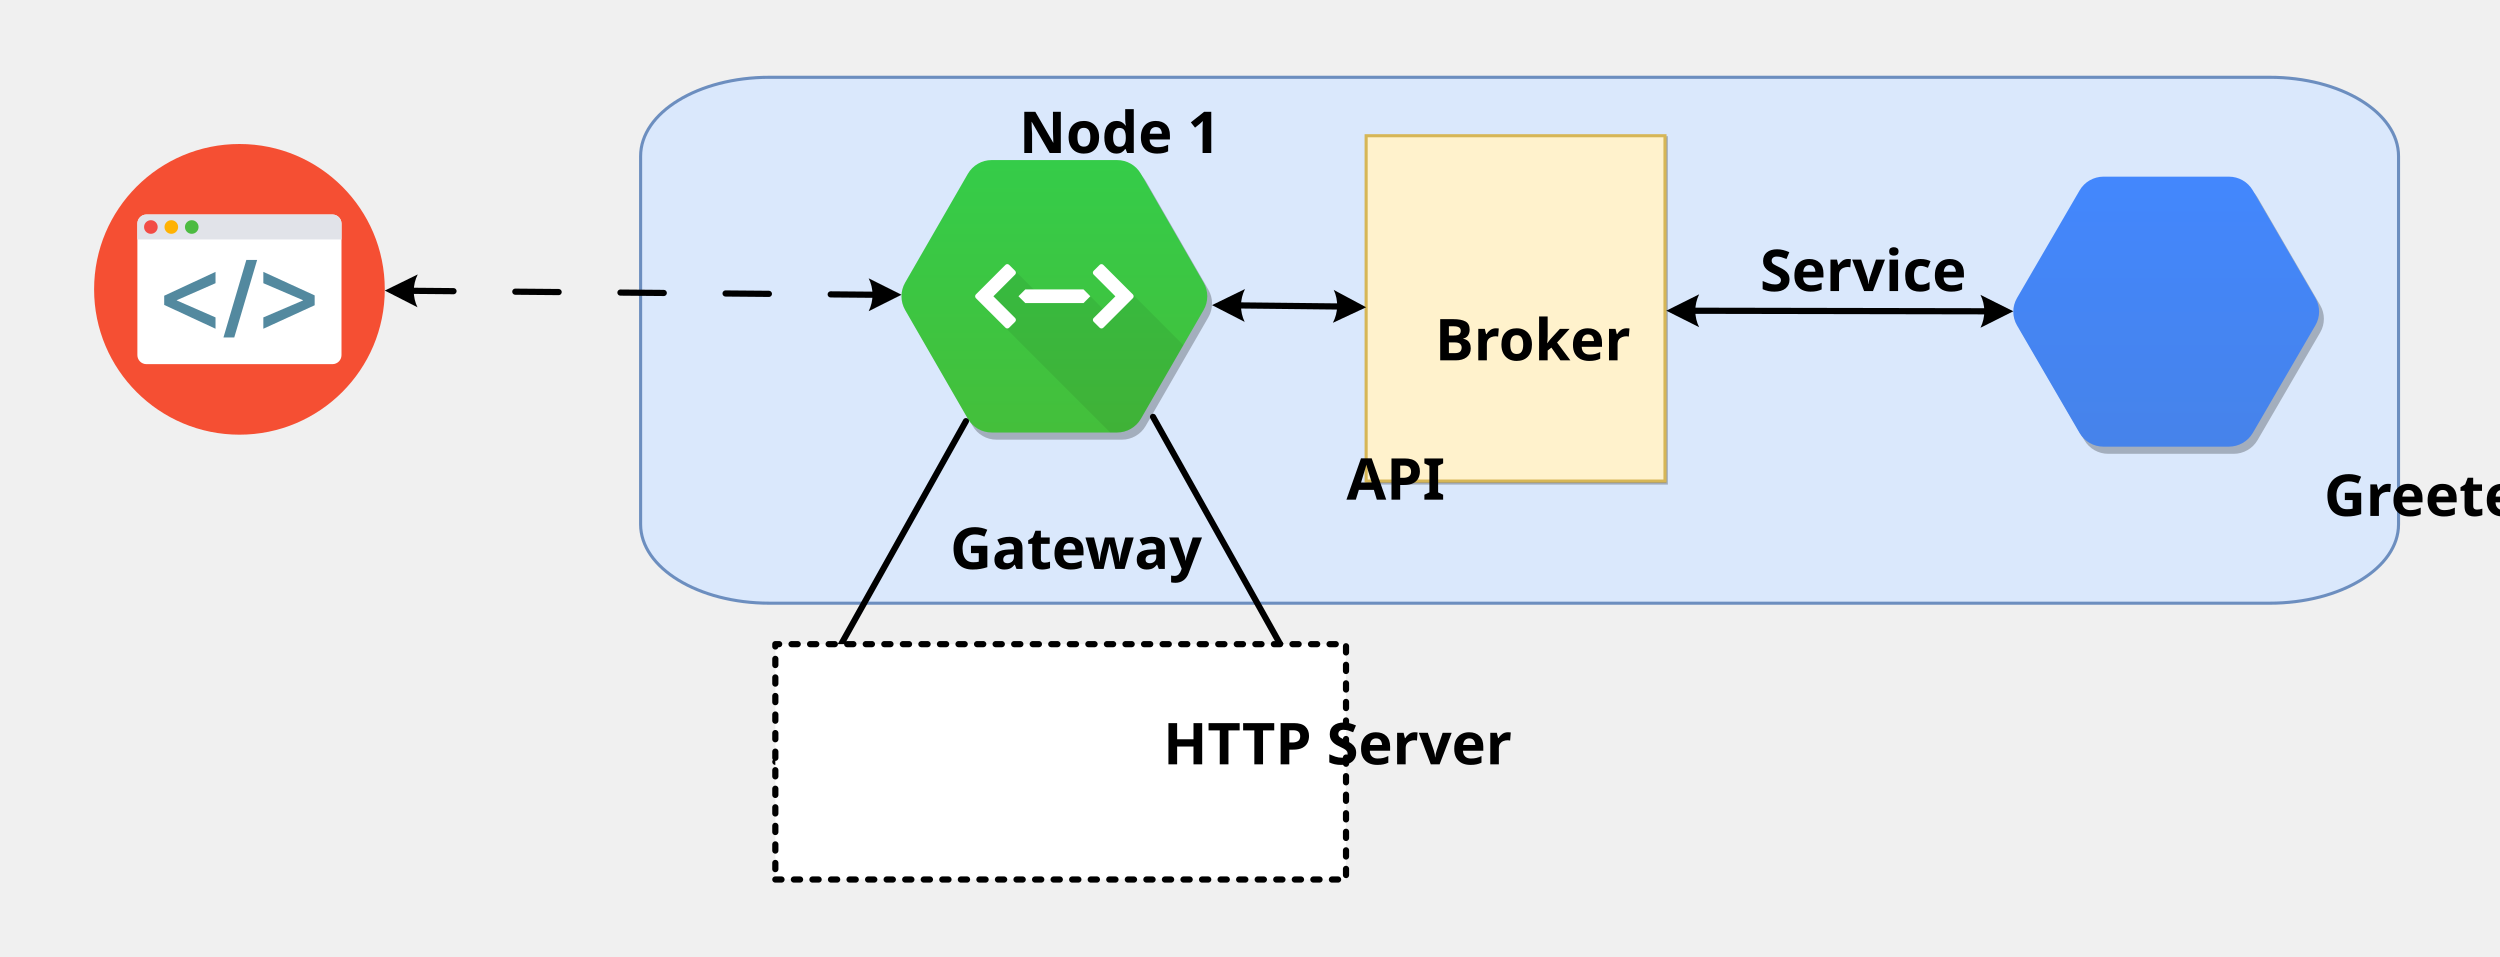
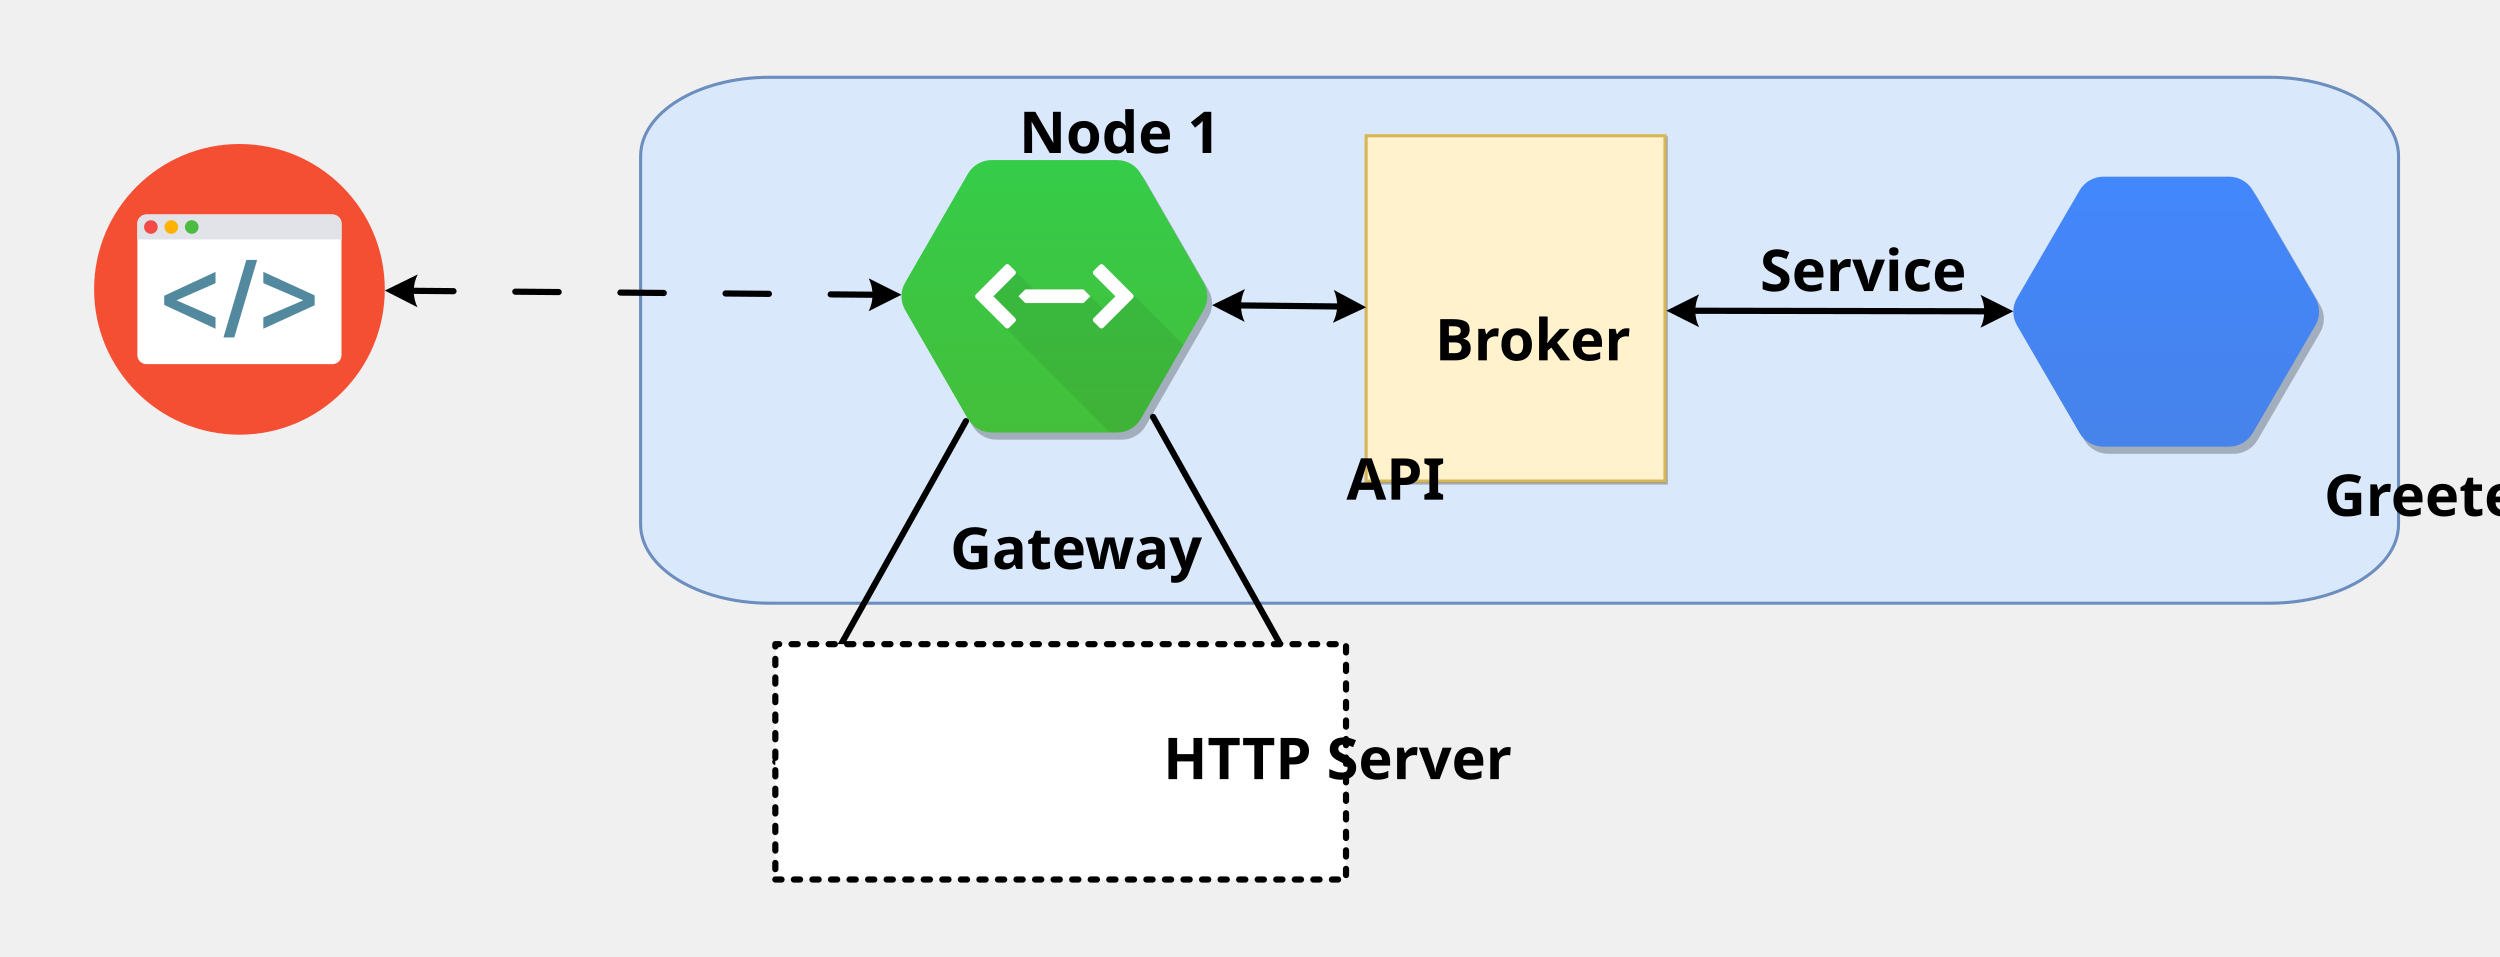
<svg xmlns="http://www.w3.org/2000/svg" xmlns:ns1="http://schemas.microsoft.com/visio/2003/SVGExtensions/" xmlns:xlink="http://www.w3.org/1999/xlink" width="8.421in" height="3.223in" viewBox="0 0 606.297 232.083" xml:space="preserve" color-interpolation-filters="sRGB" class="st25">
  <ns1:documentProperties ns1:langID="2070" ns1:metric="true" ns1:viewMarkup="false">
    <ns1:userDefs>
      <ns1:ud ns1:nameU="msvNoAutoConnect" ns1:val="VT0(1):26" />
    </ns1:userDefs>
  </ns1:documentProperties>
  <style type="text/css">
	
		.st1 {fill:#dae8fc;stroke:#6c8ebf;stroke-linecap:butt;stroke-width:0.75}
		.st2 {fill:#000000;fill-opacity:0.25;stroke:#000000;stroke-linecap:butt;stroke-opacity:0.25;stroke-width:0.75}
		.st3 {fill:#fff2cc;stroke:#d6b656;stroke-linecap:butt;stroke-width:0.75}
		.st4 {fill:#000000;font-family:Calibri;font-size:1.167em;font-weight:bold}
		.st5 {font-size:1em}
		.st6 {fill:#000000;fill-opacity:0.25;stroke:none;stroke-linecap:butt;stroke-width:0.75}
		.st7 {fill:url(#grad0-17);stroke:none;stroke-linecap:butt;stroke-width:0.75}
		.st8 {fill:#000000;fill-opacity:0.067;stroke:none;stroke-linecap:butt;stroke-width:0.75}
		.st9 {fill:#ffffff;stroke:none;stroke-linecap:butt;stroke-width:0.75}
		.st10 {fill:none;stroke:none;stroke-linecap:round;stroke-linejoin:round;stroke-width:0.75}
		.st11 {marker-end:url(#mrkr5-34);marker-start:url(#mrkr5-32);stroke:#000000;stroke-linecap:round;stroke-linejoin:round;stroke-width:1.5}
		.st12 {fill:#000000;fill-opacity:1;stroke:#000000;stroke-opacity:1;stroke-width:0.373}
		.st13 {stroke:#000000;stroke-linecap:round;stroke-linejoin:round;stroke-width:1.5}
		.st14 {fill:#ffffff;stroke:#000000;stroke-dasharray:1.5,3;stroke-linecap:round;stroke-linejoin:round;stroke-width:1.5}
		.st15 {fill:#000000;font-family:Segoe UI;font-size:1.167em;font-weight:bold}
		.st16 {marker-end:url(#mrkr5-34);marker-start:url(#mrkr5-32);stroke:#000000;stroke-dasharray:10.5,7.5,0,7.5;stroke-linecap:round;stroke-linejoin:round;stroke-width:1.5}
		.st17 {fill:#f54f33;stroke:none;stroke-linecap:butt;stroke-width:4.781}
		.st18 {fill:#ffffff;stroke:none;stroke-linecap:butt;stroke-width:4.781}
		.st19 {fill:#e1e3e9;stroke:none;stroke-linecap:butt;stroke-width:4.781}
		.st20 {fill:#f24b45;stroke:none;stroke-linecap:butt;stroke-width:4.781}
		.st21 {fill:#ffb202;stroke:none;stroke-linecap:butt;stroke-width:4.781}
		.st22 {fill:#4cbb41;stroke:none;stroke-linecap:butt;stroke-width:4.781}
		.st23 {fill:#53899f;stroke:none;stroke-linecap:butt;stroke-width:4.781}
		.st24 {fill:url(#grad0-80);stroke:none;stroke-linecap:butt;stroke-width:0.75}
		.st25 {fill:none;fill-rule:evenodd;font-size:12px;overflow:visible;stroke-linecap:square;stroke-miterlimit:3}
	
	</style>
  <defs id="Patterns_And_Gradients">
    <linearGradient id="grad0-17" x1="0" y1="0" x2="1" y2="0" gradientTransform="rotate(90 0.5 0.5)">
      <stop offset="0" stop-color="#35cc49" stop-opacity="1" />
      <stop offset="1" stop-color="#44bf3b" stop-opacity="1" />
    </linearGradient>
    <linearGradient id="grad0-80" x1="0" y1="0" x2="1" y2="0" gradientTransform="rotate(90 0.5 0.5)">
      <stop offset="0" stop-color="#4387fd" stop-opacity="1" />
      <stop offset="1" stop-color="#4683ea" stop-opacity="1" />
    </linearGradient>
  </defs>
  <defs id="Markers">
    <g id="lend5">
      <path d="M 2 1 L 0 0 L 1.981 -0.993 C 1.672 -0.365 1.673 0.373 1.985 1 " style="stroke:none" />
    </g>
    <marker id="mrkr5-32" class="st12" ns1:arrowType="5" ns1:arrowSize="2" ns1:setback="4.45" refX="4.45" orient="auto" markerUnits="strokeWidth" overflow="visible">
      <use xlink:href="#lend5" transform="scale(2.68) " />
    </marker>
    <marker id="mrkr5-34" class="st12" ns1:arrowType="5" ns1:arrowSize="2" ns1:setback="4.69" refX="-4.69" orient="auto" markerUnits="strokeWidth" overflow="visible">
      <use xlink:href="#lend5" transform="scale(-2.68,-2.68) " />
    </marker>
  </defs>
-   <g ns1:mID="14" ns1:index="12" ns1:groupContext="foregroundPage">
+   <g ns1:mID="35" ns1:index="18" ns1:groupContext="foregroundPage">
    <ns1:pageProperties ns1:drawingScale="0.0393701" ns1:pageScale="0.0393701" ns1:drawingUnits="24" ns1:shadowOffsetX="9" ns1:shadowOffsetY="-9" />
    <ns1:layer ns1:name="Connector" ns1:index="0" />
    <g id="shape1-1" ns1:mID="1" ns1:groupContext="shape" transform="translate(155.339,-85.7737)">
      <path d="M0 212.95 A31.236 19.134 -180 0 0 31.24 232.08 L395.15 232.08 A31.236 19.134 -180 0 0 426.39 212.95 L426.39        123.66 A31.236 19.134 -180 0 0 395.15 104.52 L31.24 104.52 A31.236 19.134 -180 0 0 -0 123.66 L0 212.95        Z" class="st1" />
    </g>
    <g id="group2-3" transform="translate(331.318,-114.914)" ns1:mID="2" ns1:groupContext="group">
-       <g id="shape3-4" ns1:mID="3" ns1:groupContext="shape" transform="translate(0.322164,2.84217E-14)">
+       <g id="shape3-4" ns1:mID="3" ns1:groupContext="shape" transform="translate(0.322164,0)">
        <rect x="0" y="148.32" width="72.487" height="83.763" class="st2" />
      </g>
      <g id="shape4-6" ns1:mID="4" ns1:groupContext="shape" transform="translate(0,-0.483246)">
        <ns1:textBlock ns1:margins="rect(0,0,0,0)" ns1:tabSpace="42.5197" />
        <ns1:textRect cx="36.243" cy="190.201" width="72.49" height="83.763" />
        <rect x="0" y="148.32" width="72.487" height="83.763" class="st3" />
        <text x="15.44" y="186" class="st4" ns1:langID="2070">
          <ns1:paragraph ns1:horizAlign="1" />
          <ns1:tabList />Service<ns1:lf />
          <tspan x="16.7" dy="1.2em" class="st5">Broker</tspan>
        </text>
      </g>
    </g>
    <g id="group5-10" transform="translate(210.693,-91.0922)" ns1:mID="5" ns1:groupContext="group">
      <g id="group6-11" transform="translate(7.62102,-34.3433)" ns1:mID="6" ns1:groupContext="group">
-         <g id="shape7-12" ns1:mID="7" ns1:groupContext="shape" transform="translate(1.15933,-1.33582E-12)">
+         <g id="shape7-12" ns1:mID="7" ns1:groupContext="shape" transform="translate(1.15933,-1.36424E-12)">
          <path d="M16.4 228.75 L1.19 202.38 C0 200.32 0 197.77 1.19 195.71 L16.4 169.33 C17.59 167.27 19.79 166 22.17          166 L52.6 166 C54.98 166 57.18 167.27 58.37 169.33 L73.58 195.71 C74.77 197.77 74.77 200.32 73.58          202.38 L58.37 228.75 C57.18 230.81 54.98 232.08 52.6 232.08 L22.17 232.08 C19.79 232.08 17.59 230.81          16.4 228.75 Z" class="st6" />
        </g>
        <g id="shape8-14" ns1:mID="8" ns1:groupContext="shape" transform="translate(0,-1.739)">
          <path d="M16.4 228.75 L1.19 202.38 C0 200.32 0 197.77 1.19 195.71 L16.4 169.33 C17.59 167.27 19.79 166 22.17          166 L52.6 166 C54.98 166 57.18 167.27 58.37 169.33 L73.58 195.71 C74.77 197.77 74.77 200.32 73.58          202.38 L58.37 228.75 C57.18 230.81 54.98 232.08 52.6 232.08 L22.17 232.08 C19.79 232.08 17.59 230.81          16.4 228.75 Z" class="st7" />
        </g>
        <g id="shape9-18" ns1:mID="9" ns1:groupContext="shape" transform="translate(20.6535,-1.739)">
          <path d="M35.7 198.55 L28.61 202.2 L25.44 199.02 L13.01 198.67 L7.22 192.87 L0 199.05 L4.9 206.7 L30.26 232.08          L31.95 232.08 C34.33 232.08 36.52 230.81 37.72 228.75 L48.02 210.89 L35.7 198.55 Z" class="st8" />
        </g>
        <g id="shape10-20" ns1:mID="10" ns1:groupContext="shape" transform="translate(18.103,-26.9081)">
          <path d="M28 224.2 L26.35 222.54 L12.23 222.54 L10.57 224.2 L12.23 225.86 L26.35 225.86 L28 224.2 ZM9.77 229.49          L4.49 224.21 L9.77 218.94 C10.01 218.69 10.01 218.29 9.77 218.04 L8.31 216.59 C8.06 216.34 7.66          216.34 7.41 216.59 L0.24 223.76 C0 224.01 0 224.41 0.24 224.66 L1.7 226.12 L1.7 226.12 L7.42 231.83          C7.67 232.08 8.06 232.08 8.31 231.83 L9.77 230.38 C10.01 230.14 10.01 229.74 9.77 229.49 ZM28.8          218.94 L34.08 224.22 L28.8 229.49 C28.56 229.74 28.56 230.14 28.8 230.38 L30.26 231.83 C30.51 232.08          30.91 232.08 31.16 231.83 L38.33 224.66 C38.57 224.41 38.57 224.01 38.33 223.76 L36.87 222.31 L36.86          222.3 L31.15 216.59 C30.9 216.34 30.51 216.34 30.26 216.59 L28.8 218.04 C28.56 218.29 28.56 218.69          28.8 218.94 Z" class="st9" />
        </g>
      </g>
      <g id="shape11-22" ns1:mID="11" ns1:groupContext="shape">
        <ns1:textBlock ns1:margins="rect(4,4,4,4)" ns1:tabSpace="42.5197" />
        <ns1:textRect cx="45.586" cy="216.487" width="91.18" height="31.191" />
        <rect x="0" y="200.892" width="91.173" height="31.191" class="st10" />
        <text x="35.75" y="212.29" class="st4" ns1:langID="2070">
          <ns1:paragraph ns1:horizAlign="1" />
          <ns1:tabList />API<ns1:newlineChar />
          <tspan x="19.73" dy="1.2em" class="st5">Gateway</tspan>
        </text>
      </g>
    </g>
    <g id="shape12-26" ns1:mID="12" ns1:groupContext="shape" ns1:layerMember="0" transform="translate(331.318,-150.786)">
      <path d="M-6.67 225.13 L-7.03 225.12 L-30.35 224.87" class="st11" />
    </g>
    <g id="shape13-35" ns1:mID="13" ns1:groupContext="shape" transform="translate(171.496,-189.16)">
      <ns1:textBlock ns1:margins="rect(4,4,4,4)" ns1:tabSpace="42.5197" />
      <ns1:textRect cx="30.898" cy="222.083" width="61.8" height="20" />
      <rect x="0" y="212.083" width="61.795" height="20" class="st10" />
      <text x="10.11" y="226.28" class="st4" ns1:langID="2070">
        <ns1:paragraph ns1:horizAlign="1" />
        <ns1:tabList />Node 1</text>
    </g>
    <g id="shape14-38" ns1:mID="14" ns1:groupContext="shape" ns1:layerMember="0" transform="translate(234.249,-129.925)">
      <path d="M0 232.08 L-46.23 314.71" class="st13" />
    </g>
    <g id="shape15-41" ns1:mID="15" ns1:groupContext="shape" ns1:layerMember="0" transform="translate(279.628,-130.966)">
      <path d="M0 232.08 L46.81 315.75" class="st13" />
    </g>
    <g id="shape16-44" ns1:mID="16" ns1:groupContext="shape" transform="translate(188.016,-18.75)">
      <ns1:userDefs>
        <ns1:ud ns1:nameU="visVersion" ns1:val="VT0(15):26" />
      </ns1:userDefs>
      <ns1:textBlock ns1:margins="rect(4,4,4,4)" ns1:tabSpace="42.5197" />
      <ns1:textRect cx="69.21" cy="203.537" width="138.42" height="57.092" />
      <path d="M0 232.08 L138.42 232.08 L138.42 174.99 L0 174.99 L0 232.08 Z" class="st14" />
-       <text x="28.55" y="204.14" class="st15" ns1:langID="2070">
+       <text x="28.55" y="207.74" class="st15" ns1:langID="2070">
        <ns1:paragraph ns1:horizAlign="1" />
-         <ns1:tabList />HTTP Server<ns1:newlineChar />
-       </text>
+         <ns1:tabList />HTTP Server</text>
    </g>
    <g id="shape17-47" ns1:mID="17" ns1:groupContext="shape" ns1:layerMember="0" transform="translate(218.619,-153.98)">
      <path d="M-6.67 225.47 L-7.03 225.47 L-118.3 224.52" class="st16" />
    </g>
    <g id="group18-54" transform="translate(22.7812,-126.649)" ns1:mID="18" ns1:groupContext="group">
      <g id="shape19-55" ns1:mID="19" ns1:groupContext="shape">
        <ellipse cx="35.253" cy="196.83" rx="35.253" ry="35.253" class="st17" />
      </g>
      <g id="shape20-57" ns1:mID="20" ns1:groupContext="shape" transform="translate(10.4966,-17.1049)">
        <path d="M47.31 232.08 L2.2 232.08 C0.99 232.08 0 231.1 0 229.88 L0 197.99 C0 196.77 0.99 195.79 2.2 195.79 L47.31         195.79 C48.53 195.79 49.51 196.77 49.51 197.99 L49.51 229.88 C49.51 231.1 48.53 232.08 47.31 232.08         Z" class="st18" />
      </g>
      <g id="shape21-59" ns1:mID="21" ns1:groupContext="shape" transform="translate(10.4966,-47.3416)">
        <path d="M49.51 232.08 L49.51 228.23 C49.51 227.01 48.53 226.02 47.31 226.02 L2.2 226.02 C0.99 226.02 0 227.01 0         228.23 L0 232.08 L49.51 232.08 Z" class="st19" />
      </g>
      <g id="shape22-61" ns1:mID="22" ns1:groupContext="shape" transform="translate(12.1182,-48.7192)">
        <ellipse cx="1.652" cy="230.43" rx="1.652" ry="1.652" class="st20" />
      </g>
      <g id="shape23-63" ns1:mID="23" ns1:groupContext="shape" transform="translate(17.0757,-48.7192)">
        <ellipse cx="1.652" cy="230.43" rx="1.652" ry="1.652" class="st21" />
      </g>
      <g id="shape24-65" ns1:mID="24" ns1:groupContext="shape" transform="translate(22.0337,-48.7192)">
        <ellipse cx="1.652" cy="230.43" rx="1.652" ry="1.652" class="st22" />
      </g>
      <g id="group25-67" transform="translate(17.0019,-23.5722)" ns1:mID="25" ns1:groupContext="group">
        <g id="shape26-68" ns1:mID="26" ns1:groupContext="shape" transform="translate(0,-2.11904)">
          <path d="M0 224.07 L12.45 218.28 L12.45 221.03 L3.04 225.16 L3.04 225.21 L12.45 229.33 L12.45 232.08 L0 226.3          L0 224.07 Z" class="st23" />
        </g>
-         <g id="shape27-70" ns1:mID="27" ns1:groupContext="shape" transform="translate(14.3722,2.84217E-14)">
+         <g id="shape27-70" ns1:mID="27" ns1:groupContext="shape" transform="translate(14.3722,0)">
          <path d="M0 232.08 L5.55 213.27 L8.17 213.27 L2.62 232.08 L0 232.08 Z" class="st23" />
        </g>
        <g id="shape28-72" ns1:mID="28" ns1:groupContext="shape" transform="translate(24.0481,-2.11904)">
          <path d="M12.45 226.38 L0 232.08 L0 229.33 L9.63 225.21 L9.63 225.16 L0 221.03 L0 218.28 L12.45 223.99 L12.45          226.38 L12.45 226.38 Z" class="st23" />
        </g>
      </g>
    </g>
-     <g id="group30-74" transform="translate(480.949,-105.139)" ns1:mID="30" ns1:groupContext="group">
-       <g id="shape31-75" ns1:mID="31" ns1:groupContext="shape" transform="translate(8.20069,-16.8642)">
+     <g id="group34-74" transform="translate(480.949,-105.139)" ns1:mID="34" ns1:groupContext="group">
+       <g id="shape35-75" ns1:mID="35" ns1:groupContext="shape" transform="translate(8.20069,-16.8642)">
        <path d="M16.39 228.79 L1.19 202.66 C0 200.61 0 198.09 1.19 196.04 L16.39 169.91 C17.58 167.86 19.78 166.6 22.17         166.59 L52.58 166.59 C54.97 166.59 57.18 167.84 58.38 169.9 L73.58 196.03 C74.77 198.07 74.77 200.6         73.58 202.64 L58.38 228.77 C57.18 230.82 54.97 232.08 52.58 232.08 L22.17 232.08 C19.79 232.08 17.59         230.83 16.39 228.79 Z" class="st6" />
      </g>
-       <g id="shape32-77" ns1:mID="32" ns1:groupContext="shape" transform="translate(7.04135,-18.6032)">
+       <g id="shape36-77" ns1:mID="36" ns1:groupContext="shape" transform="translate(7.04135,-18.6032)">
        <path d="M16.39 228.79 L1.19 202.66 C0 200.61 0 198.09 1.19 196.04 L16.39 169.91 C17.58 167.86 19.78 166.6 22.17         166.59 L52.58 166.59 C54.97 166.59 57.18 167.84 58.38 169.9 L73.58 196.03 C74.77 198.07 74.77 200.6         73.58 202.64 L58.38 228.77 C57.18 230.82 54.97 232.08 52.58 232.08 L22.17 232.08 C19.79 232.08 17.59         230.83 16.39 228.79 Z" class="st24" />
      </g>
-       <g id="shape33-81" ns1:mID="33" ns1:groupContext="shape" transform="translate(-12.0822,2.84217E-14)">
+       <g id="shape37-81" ns1:mID="37" ns1:groupContext="shape" transform="translate(-12.0822,0)">
        <ns1:textBlock ns1:margins="rect(4,4,4,4)" ns1:tabSpace="42.5197" />
        <ns1:textRect cx="59.528" cy="226.085" width="119.06" height="11.996" />
        <rect x="0" y="220.086" width="119.055" height="11.996" class="st10" />
        <text x="14.7" y="230.28" class="st4" ns1:langID="2070">
          <ns1:paragraph ns1:horizAlign="1" />
          <ns1:tabList />Greeter Service</text>
      </g>
    </g>
-     <g id="shape34-84" ns1:mID="34" ns1:groupContext="shape" ns1:layerMember="0" transform="translate(488.288,-149.557)">
+     <g id="shape60-84" ns1:mID="60" ns1:groupContext="shape" ns1:layerMember="0" transform="translate(488.288,-149.557)">
      <path d="M-6.67 225.06 L-7.03 225.06 L-77.13 224.93" class="st11" />
    </g>
  </g>
</svg>
